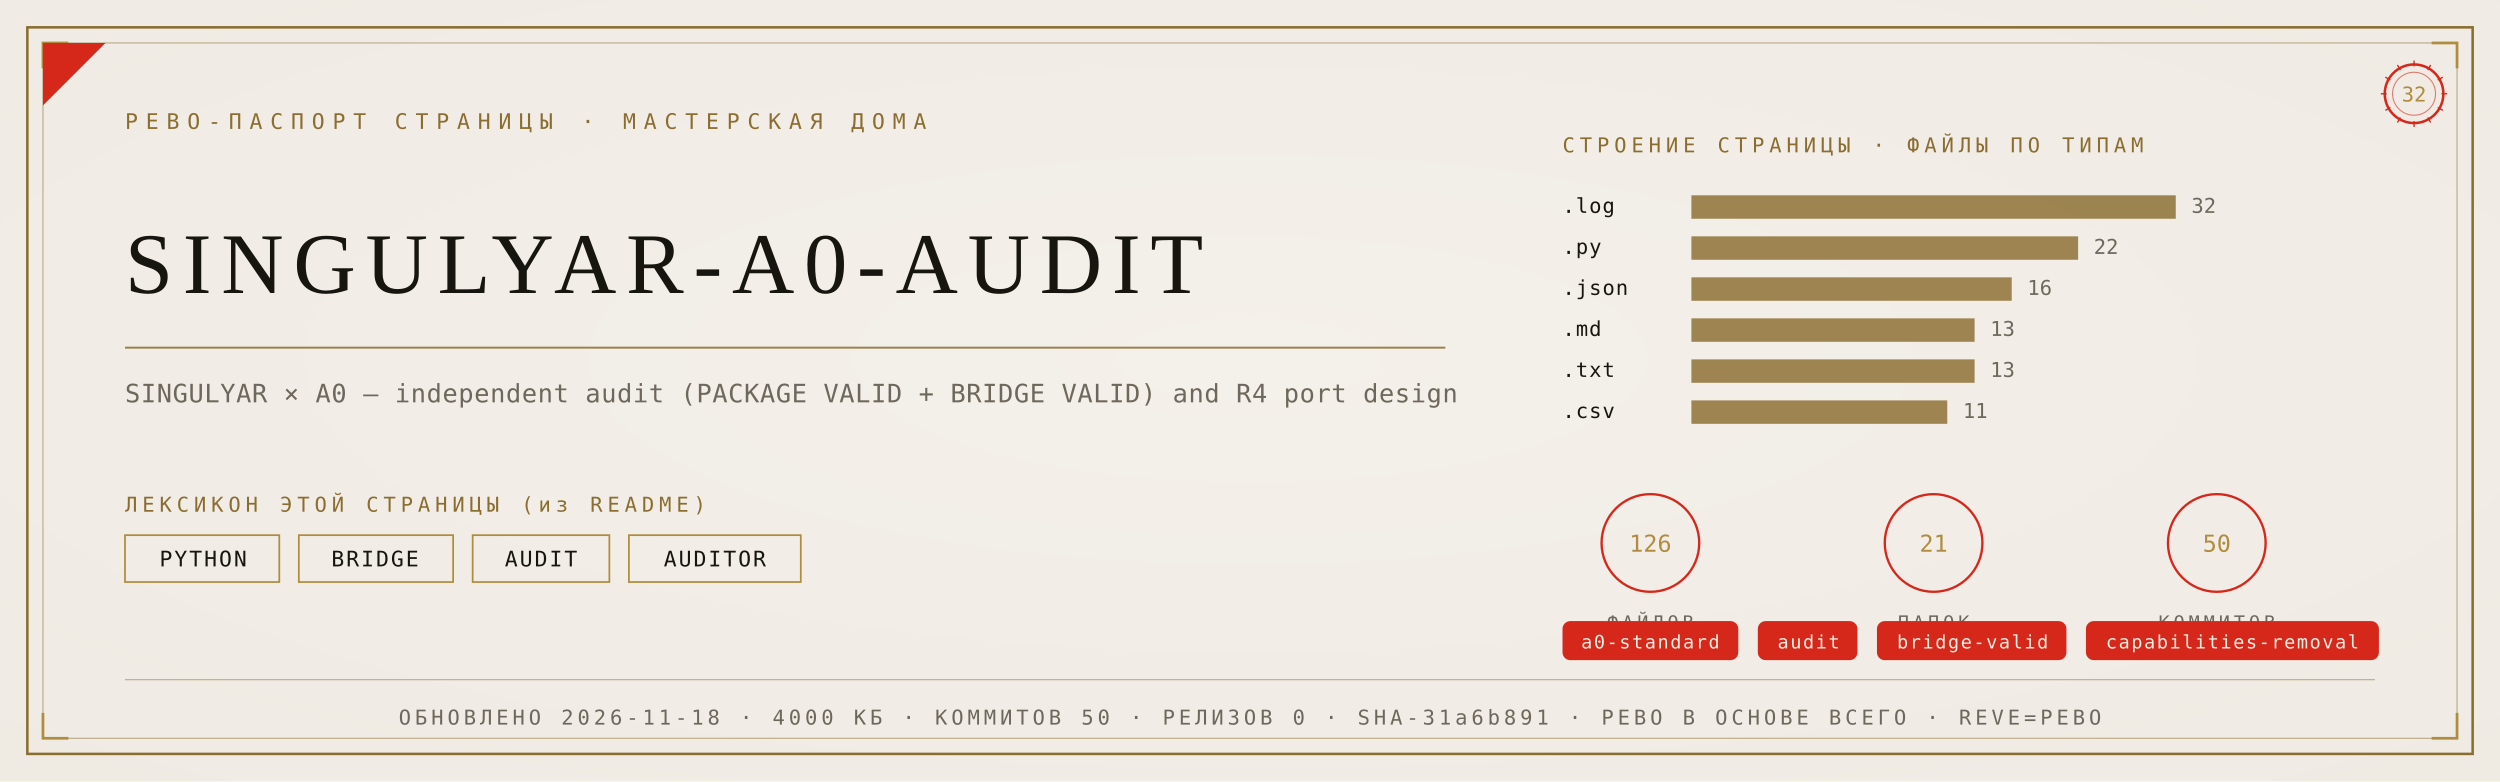
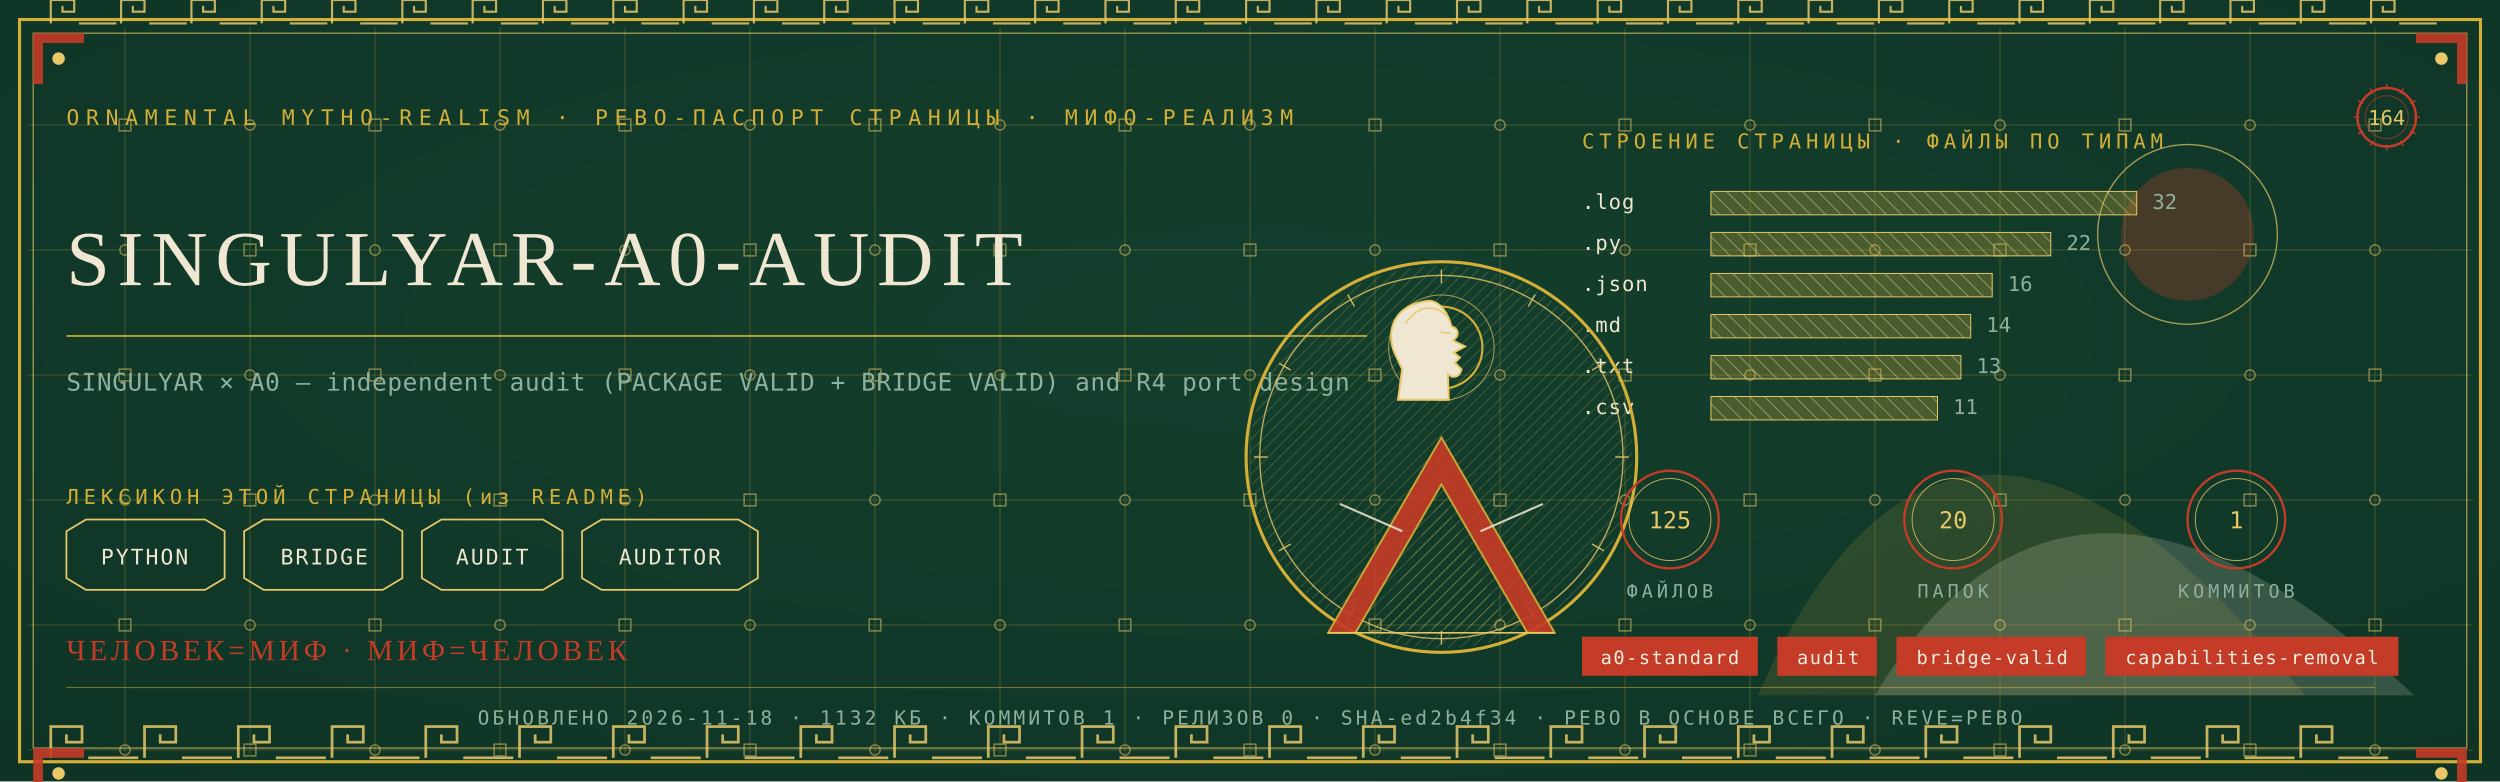
<svg xmlns="http://www.w3.org/2000/svg" viewBox="0 0 1280 400" width="1280" height="400">
  <defs>
-     <radialGradient id="rp32" cx="0.5" cy="0.46" r="1.05">
-       <stop offset="0" stop-color="#F4F1EA" />
-       <stop offset="1" stop-color="#EDE9E0" />
+     <radialGradient id="rp164" cx="0.5" cy="0.42" r="1.1">
+       <stop offset="0" stop-color="#14402E" />
+       <stop offset="1" stop-color="#0C2E21" />
    </radialGradient>
+     <pattern id="hatchm" width="4.2" height="4.2" patternUnits="userSpaceOnUse" patternTransform="rotate(45)">
+       <rect width="4.2" height="4.2" fill="none" />
+       <line x1="0" y1="0" x2="0" y2="4.2" stroke="#E8C868" stroke-width="0.5" />
+     </pattern>
+     <pattern id="hatchv" width="5.5" height="5.5" patternUnits="userSpaceOnUse" patternTransform="rotate(-45)">
+       <rect width="5.5" height="5.5" fill="none" />
+       <line x1="0" y1="0" x2="0" y2="5.5" stroke="#EFE7D2" stroke-width="0.5" />
+     </pattern>
  </defs>
-   <rect width="1280" height="400" fill="#EDE9E0" />
-   <rect width="1280" height="400" fill="url(#rp32)" opacity="0.92" />
-   <rect x="14" y="14" width="1252" height="372" fill="none" stroke="#8A6D2F" stroke-width="1.3" />
-   <rect x="22" y="22" width="1236" height="356" fill="none" stroke="#8A6D2F" stroke-width="0.55" opacity="0.55" />
-   <path d="M 22 35 L 22 22 L 35 22" fill="none" stroke="#B08D3E" stroke-width="1.4" />
-   <path d="M 1258 35 L 1258 22 L 1245 22" fill="none" stroke="#B08D3E" stroke-width="1.4" />
-   <path d="M 22 365 L 22 378 L 35 378" fill="none" stroke="#B08D3E" stroke-width="1.4" />
-   <path d="M 1258 365 L 1258 378 L 1245 378" fill="none" stroke="#B08D3E" stroke-width="1.4" />
-   <path d="M 22 54 L 22 22 L 54 22 Z" fill="#D5281B" />
-   <text x="64" y="66" font-family="'Cascadia Mono', ui-monospace, Consolas, monospace" font-size="11" fill="#8A6D2F" letter-spacing="4">РЕВО-ПАСПОРТ СТРАНИЦЫ · МАСТЕРСКАЯ ДОМА</text>
-   <g transform="translate(1236,48)">
-     <circle r="15" fill="none" stroke="#D5281B" stroke-width="1.3" />
-     <circle r="11" fill="none" stroke="#D5281B" stroke-width="0.55" opacity="0.6" />
-     <text y="4" text-anchor="middle" font-family="'Cascadia Mono', ui-monospace, Consolas, monospace" font-size="10.5" fill="#B08D3E">32</text>
-     <g stroke="#D5281B" stroke-width="0.7">
+   <rect width="1280" height="400" fill="#0C2E21" />
+   <rect width="1280" height="400" fill="url(#rp164)" opacity="0.94" />
+   <path d="M 900 356 Q 1000 130 1180 356 Z" fill="#D4AF37" opacity="0.14" />
+   <path d="M 960 356 Q 1060 190 1236 356 Z" fill="#EFE7D2" opacity="0.18" />
+   <circle cx="1120" cy="120" r="34" fill="#C43B27" opacity="0.30" />
+   <circle cx="1120" cy="120" r="46" fill="none" stroke="#E8C868" stroke-width="0.7" opacity="0.7" />
+   <g stroke="#D4AF37" stroke-width="0.45" opacity="0.30">
+     <line x1="64" y1="14" x2="64" y2="386" />
+     <line x1="128" y1="14" x2="128" y2="386" />
+     <line x1="192" y1="14" x2="192" y2="386" />
+     <line x1="256" y1="14" x2="256" y2="386" />
+     <line x1="320" y1="14" x2="320" y2="386" />
+     <line x1="384" y1="14" x2="384" y2="386" />
+     <line x1="448" y1="14" x2="448" y2="386" />
+     <line x1="512" y1="14" x2="512" y2="386" />
+     <line x1="576" y1="14" x2="576" y2="386" />
+     <line x1="640" y1="14" x2="640" y2="386" />
+     <line x1="704" y1="14" x2="704" y2="386" />
+     <line x1="768" y1="14" x2="768" y2="386" />
+     <line x1="832" y1="14" x2="832" y2="386" />
+     <line x1="896" y1="14" x2="896" y2="386" />
+     <line x1="960" y1="14" x2="960" y2="386" />
+     <line x1="1024" y1="14" x2="1024" y2="386" />
+     <line x1="1088" y1="14" x2="1088" y2="386" />
+     <line x1="1152" y1="14" x2="1152" y2="386" />
+     <line x1="1216" y1="14" x2="1216" y2="386" />
+     <line x1="14" y1="64" x2="1266" y2="64" />
+     <line x1="14" y1="128" x2="1266" y2="128" />
+     <line x1="14" y1="192" x2="1266" y2="192" />
+     <line x1="14" y1="256" x2="1266" y2="256" />
+     <line x1="14" y1="320" x2="1266" y2="320" />
+     <line x1="14" y1="384" x2="1266" y2="384" />
+   </g>
+   <g fill="none" stroke="#E8C868" stroke-width="0.8" opacity="0.5">
+     <rect x="61" y="61" width="6" height="6" />
+     <circle cx="64" cy="128" r="2.6" />
+     <rect x="61" y="189" width="6" height="6" />
+     <circle cx="64" cy="256" r="2.6" />
+     <rect x="61" y="317" width="6" height="6" />
+     <circle cx="64" cy="384" r="2.6" />
+     <circle cx="128" cy="64" r="2.6" />
+     <rect x="125" y="125" width="6" height="6" />
+     <circle cx="128" cy="192" r="2.6" />
+     <rect x="125" y="253" width="6" height="6" />
+     <circle cx="128" cy="320" r="2.6" />
+     <rect x="125" y="381" width="6" height="6" />
+     <rect x="189" y="61" width="6" height="6" />
+     <circle cx="192" cy="128" r="2.6" />
+     <rect x="189" y="189" width="6" height="6" />
+     <circle cx="192" cy="256" r="2.6" />
+     <rect x="189" y="317" width="6" height="6" />
+     <circle cx="192" cy="384" r="2.6" />
+     <circle cx="256" cy="64" r="2.6" />
+     <rect x="253" y="125" width="6" height="6" />
+     <circle cx="256" cy="192" r="2.6" />
+     <rect x="253" y="253" width="6" height="6" />
+     <circle cx="256" cy="320" r="2.6" />
+     <rect x="253" y="381" width="6" height="6" />
+     <rect x="317" y="61" width="6" height="6" />
+     <circle cx="320" cy="128" r="2.6" />
+     <rect x="317" y="189" width="6" height="6" />
+     <circle cx="320" cy="256" r="2.6" />
+     <rect x="317" y="317" width="6" height="6" />
+     <circle cx="320" cy="384" r="2.6" />
+     <circle cx="384" cy="64" r="2.6" />
+     <rect x="381" y="125" width="6" height="6" />
+     <circle cx="384" cy="192" r="2.6" />
+     <rect x="381" y="253" width="6" height="6" />
+     <circle cx="384" cy="320" r="2.6" />
+     <rect x="381" y="381" width="6" height="6" />
+     <rect x="445" y="61" width="6" height="6" />
+     <circle cx="448" cy="128" r="2.6" />
+     <rect x="445" y="189" width="6" height="6" />
+     <circle cx="448" cy="256" r="2.6" />
+     <rect x="445" y="317" width="6" height="6" />
+     <circle cx="448" cy="384" r="2.6" />
+     <circle cx="512" cy="64" r="2.6" />
+     <rect x="509" y="125" width="6" height="6" />
+     <circle cx="512" cy="192" r="2.6" />
+     <rect x="509" y="253" width="6" height="6" />
+     <circle cx="512" cy="320" r="2.6" />
+     <rect x="509" y="381" width="6" height="6" />
+     <rect x="573" y="61" width="6" height="6" />
+     <circle cx="576" cy="128" r="2.6" />
+     <rect x="573" y="189" width="6" height="6" />
+     <circle cx="576" cy="256" r="2.6" />
+     <rect x="573" y="317" width="6" height="6" />
+     <circle cx="576" cy="384" r="2.6" />
+     <circle cx="640" cy="64" r="2.6" />
+     <rect x="637" y="125" width="6" height="6" />
+     <circle cx="640" cy="192" r="2.6" />
+     <rect x="637" y="253" width="6" height="6" />
+     <circle cx="640" cy="320" r="2.6" />
+     <rect x="637" y="381" width="6" height="6" />
+     <rect x="701" y="61" width="6" height="6" />
+     <circle cx="704" cy="128" r="2.6" />
+     <rect x="701" y="189" width="6" height="6" />
+     <circle cx="704" cy="256" r="2.6" />
+     <rect x="701" y="317" width="6" height="6" />
+     <circle cx="704" cy="384" r="2.6" />
+     <circle cx="768" cy="64" r="2.6" />
+     <rect x="765" y="125" width="6" height="6" />
+     <circle cx="768" cy="192" r="2.6" />
+     <rect x="765" y="253" width="6" height="6" />
+     <circle cx="768" cy="320" r="2.6" />
+     <rect x="765" y="381" width="6" height="6" />
+     <rect x="829" y="61" width="6" height="6" />
+     <circle cx="832" cy="128" r="2.6" />
+     <rect x="829" y="189" width="6" height="6" />
+     <circle cx="832" cy="256" r="2.6" />
+     <rect x="829" y="317" width="6" height="6" />
+     <circle cx="832" cy="384" r="2.6" />
+     <circle cx="896" cy="64" r="2.6" />
+     <rect x="893" y="125" width="6" height="6" />
+     <circle cx="896" cy="192" r="2.6" />
+     <rect x="893" y="253" width="6" height="6" />
+     <circle cx="896" cy="320" r="2.6" />
+     <rect x="893" y="381" width="6" height="6" />
+     <rect x="957" y="61" width="6" height="6" />
+     <circle cx="960" cy="128" r="2.6" />
+     <rect x="957" y="189" width="6" height="6" />
+     <circle cx="960" cy="256" r="2.6" />
+     <rect x="957" y="317" width="6" height="6" />
+     <circle cx="960" cy="384" r="2.6" />
+     <circle cx="1024" cy="64" r="2.6" />
+     <rect x="1021" y="125" width="6" height="6" />
+     <circle cx="1024" cy="192" r="2.6" />
+     <rect x="1021" y="253" width="6" height="6" />
+     <circle cx="1024" cy="320" r="2.6" />
+     <rect x="1021" y="381" width="6" height="6" />
+     <rect x="1085" y="61" width="6" height="6" />
+     <circle cx="1088" cy="128" r="2.6" />
+     <rect x="1085" y="189" width="6" height="6" />
+     <circle cx="1088" cy="256" r="2.6" />
+     <rect x="1085" y="317" width="6" height="6" />
+     <circle cx="1088" cy="384" r="2.6" />
+     <circle cx="1152" cy="64" r="2.6" />
+     <rect x="1149" y="125" width="6" height="6" />
+     <circle cx="1152" cy="192" r="2.6" />
+     <rect x="1149" y="253" width="6" height="6" />
+     <circle cx="1152" cy="320" r="2.6" />
+     <rect x="1149" y="381" width="6" height="6" />
+     <rect x="1213" y="61" width="6" height="6" />
+     <circle cx="1216" cy="128" r="2.6" />
+     <rect x="1213" y="189" width="6" height="6" />
+     <circle cx="1216" cy="256" r="2.6" />
+     <rect x="1213" y="317" width="6" height="6" />
+     <circle cx="1216" cy="384" r="2.6" />
+   </g>
+   <rect x="10" y="10" width="1260" height="380" fill="none" stroke="#D4AF37" stroke-width="1.6" />
+   <rect x="17" y="17" width="1246" height="366" fill="none" stroke="#E8C868" stroke-width="0.6" opacity="0.75" />
+   <g fill="none" stroke="#E8C868" stroke-width="1.4" opacity="0.85">
+     <path d="M 26 388 L 26 372 L 42 372 L 42 380.0 L 34.0 380.0 L 34.0 376.0" />
+     <line x1="45.2" y1="388" x2="70.8" y2="388" />
+     <path d="M 74 388 L 74 372 L 90 372 L 90 380.0 L 82.0 380.0 L 82.0 376.0" />
+     <line x1="93.2" y1="388" x2="118.8" y2="388" />
+     <path d="M 122 388 L 122 372 L 138 372 L 138 380.0 L 130.0 380.0 L 130.0 376.0" />
+     <line x1="141.2" y1="388" x2="166.8" y2="388" />
+     <path d="M 170 388 L 170 372 L 186 372 L 186 380.0 L 178.0 380.0 L 178.0 376.0" />
+     <line x1="189.2" y1="388" x2="214.8" y2="388" />
+     <path d="M 218 388 L 218 372 L 234 372 L 234 380.0 L 226.0 380.0 L 226.0 376.0" />
+     <line x1="237.2" y1="388" x2="262.8" y2="388" />
+     <path d="M 266 388 L 266 372 L 282 372 L 282 380.0 L 274.0 380.0 L 274.0 376.0" />
+     <line x1="285.2" y1="388" x2="310.8" y2="388" />
+     <path d="M 314 388 L 314 372 L 330 372 L 330 380.0 L 322.0 380.0 L 322.0 376.0" />
+     <line x1="333.2" y1="388" x2="358.8" y2="388" />
+     <path d="M 362 388 L 362 372 L 378 372 L 378 380.0 L 370.0 380.0 L 370.0 376.0" />
+     <line x1="381.2" y1="388" x2="406.8" y2="388" />
+     <path d="M 410 388 L 410 372 L 426 372 L 426 380.0 L 418.0 380.0 L 418.0 376.0" />
+     <line x1="429.2" y1="388" x2="454.8" y2="388" />
+     <path d="M 458 388 L 458 372 L 474 372 L 474 380.0 L 466.0 380.0 L 466.0 376.0" />
+     <line x1="477.2" y1="388" x2="502.8" y2="388" />
+     <path d="M 506 388 L 506 372 L 522 372 L 522 380.0 L 514.0 380.0 L 514.0 376.0" />
+     <line x1="525.2" y1="388" x2="550.8" y2="388" />
+     <path d="M 554 388 L 554 372 L 570 372 L 570 380.0 L 562.0 380.0 L 562.0 376.0" />
+     <line x1="573.2" y1="388" x2="598.8" y2="388" />
+     <path d="M 602 388 L 602 372 L 618 372 L 618 380.0 L 610.0 380.0 L 610.0 376.0" />
+     <line x1="621.2" y1="388" x2="646.8" y2="388" />
+     <path d="M 650 388 L 650 372 L 666 372 L 666 380.0 L 658.0 380.0 L 658.0 376.0" />
+     <line x1="669.2" y1="388" x2="694.8" y2="388" />
+     <path d="M 698 388 L 698 372 L 714 372 L 714 380.0 L 706.0 380.0 L 706.0 376.0" />
+     <line x1="717.2" y1="388" x2="742.8" y2="388" />
+     <path d="M 746 388 L 746 372 L 762 372 L 762 380.0 L 754.0 380.0 L 754.0 376.0" />
+     <line x1="765.2" y1="388" x2="790.8" y2="388" />
+     <path d="M 794 388 L 794 372 L 810 372 L 810 380.0 L 802.0 380.0 L 802.0 376.0" />
+     <line x1="813.2" y1="388" x2="838.8" y2="388" />
+     <path d="M 842 388 L 842 372 L 858 372 L 858 380.0 L 850.0 380.0 L 850.0 376.0" />
+     <line x1="861.2" y1="388" x2="886.8" y2="388" />
+     <path d="M 890 388 L 890 372 L 906 372 L 906 380.0 L 898.0 380.0 L 898.0 376.0" />
+     <line x1="909.2" y1="388" x2="934.8" y2="388" />
+     <path d="M 938 388 L 938 372 L 954 372 L 954 380.0 L 946.0 380.0 L 946.0 376.0" />
+     <line x1="957.2" y1="388" x2="982.8" y2="388" />
+     <path d="M 986 388 L 986 372 L 1002 372 L 1002 380.0 L 994.0 380.0 L 994.0 376.0" />
+     <line x1="1005.2" y1="388" x2="1030.8" y2="388" />
+     <path d="M 1034 388 L 1034 372 L 1050 372 L 1050 380.0 L 1042.0 380.0 L 1042.0 376.0" />
+     <line x1="1053.2" y1="388" x2="1078.8" y2="388" />
+     <path d="M 1082 388 L 1082 372 L 1098 372 L 1098 380.0 L 1090.0 380.0 L 1090.0 376.0" />
+     <line x1="1101.2" y1="388" x2="1126.8" y2="388" />
+     <path d="M 1130 388 L 1130 372 L 1146 372 L 1146 380.0 L 1138.0 380.0 L 1138.0 376.0" />
+     <line x1="1149.2" y1="388" x2="1174.8" y2="388" />
+     <path d="M 1178 388 L 1178 372 L 1194 372 L 1194 380.0 L 1186.0 380.0 L 1186.0 376.0" />
+     <line x1="1197.2" y1="388" x2="1222.8" y2="388" />
+   </g>
+   <g fill="none" stroke="#E8C868" stroke-width="1.1" opacity="0.85">
+     <path d="M 26 12 L 26 0 L 38 0 L 38 6.0 L 32.0 6.0 L 32.0 3.0" />
+     <line x1="40.4" y1="12" x2="59.6" y2="12" />
+     <path d="M 62 12 L 62 0 L 74 0 L 74 6.0 L 68.0 6.0 L 68.0 3.0" />
+     <line x1="76.4" y1="12" x2="95.6" y2="12" />
+     <path d="M 98 12 L 98 0 L 110 0 L 110 6.0 L 104.0 6.0 L 104.0 3.0" />
+     <line x1="112.4" y1="12" x2="131.6" y2="12" />
+     <path d="M 134 12 L 134 0 L 146 0 L 146 6.0 L 140.0 6.0 L 140.0 3.0" />
+     <line x1="148.4" y1="12" x2="167.6" y2="12" />
+     <path d="M 170 12 L 170 0 L 182 0 L 182 6.0 L 176.0 6.0 L 176.0 3.0" />
+     <line x1="184.4" y1="12" x2="203.6" y2="12" />
+     <path d="M 206 12 L 206 0 L 218 0 L 218 6.0 L 212.0 6.0 L 212.0 3.0" />
+     <line x1="220.4" y1="12" x2="239.6" y2="12" />
+     <path d="M 242 12 L 242 0 L 254 0 L 254 6.0 L 248.0 6.0 L 248.0 3.0" />
+     <line x1="256.4" y1="12" x2="275.6" y2="12" />
+     <path d="M 278 12 L 278 0 L 290 0 L 290 6.0 L 284.0 6.0 L 284.0 3.0" />
+     <line x1="292.4" y1="12" x2="311.6" y2="12" />
+     <path d="M 314 12 L 314 0 L 326 0 L 326 6.0 L 320.0 6.0 L 320.0 3.0" />
+     <line x1="328.4" y1="12" x2="347.6" y2="12" />
+     <path d="M 350 12 L 350 0 L 362 0 L 362 6.0 L 356.0 6.0 L 356.0 3.0" />
+     <line x1="364.4" y1="12" x2="383.6" y2="12" />
+     <path d="M 386 12 L 386 0 L 398 0 L 398 6.0 L 392.0 6.0 L 392.0 3.0" />
+     <line x1="400.4" y1="12" x2="419.6" y2="12" />
+     <path d="M 422 12 L 422 0 L 434 0 L 434 6.0 L 428.0 6.0 L 428.0 3.0" />
+     <line x1="436.4" y1="12" x2="455.6" y2="12" />
+     <path d="M 458 12 L 458 0 L 470 0 L 470 6.0 L 464.0 6.0 L 464.0 3.0" />
+     <line x1="472.4" y1="12" x2="491.6" y2="12" />
+     <path d="M 494 12 L 494 0 L 506 0 L 506 6.0 L 500.0 6.0 L 500.0 3.0" />
+     <line x1="508.4" y1="12" x2="527.6" y2="12" />
+     <path d="M 530 12 L 530 0 L 542 0 L 542 6.0 L 536.0 6.0 L 536.0 3.0" />
+     <line x1="544.4" y1="12" x2="563.6" y2="12" />
+     <path d="M 566 12 L 566 0 L 578 0 L 578 6.0 L 572.0 6.0 L 572.0 3.0" />
+     <line x1="580.4" y1="12" x2="599.6" y2="12" />
+     <path d="M 602 12 L 602 0 L 614 0 L 614 6.0 L 608.0 6.0 L 608.0 3.0" />
+     <line x1="616.4" y1="12" x2="635.6" y2="12" />
+     <path d="M 638 12 L 638 0 L 650 0 L 650 6.0 L 644.0 6.0 L 644.0 3.0" />
+     <line x1="652.4" y1="12" x2="671.6" y2="12" />
+     <path d="M 674 12 L 674 0 L 686 0 L 686 6.0 L 680.0 6.0 L 680.0 3.0" />
+     <line x1="688.4" y1="12" x2="707.6" y2="12" />
+     <path d="M 710 12 L 710 0 L 722 0 L 722 6.0 L 716.0 6.0 L 716.0 3.0" />
+     <line x1="724.4" y1="12" x2="743.6" y2="12" />
+     <path d="M 746 12 L 746 0 L 758 0 L 758 6.0 L 752.0 6.0 L 752.0 3.0" />
+     <line x1="760.4" y1="12" x2="779.6" y2="12" />
+     <path d="M 782 12 L 782 0 L 794 0 L 794 6.0 L 788.0 6.0 L 788.0 3.0" />
+     <line x1="796.4" y1="12" x2="815.6" y2="12" />
+     <path d="M 818 12 L 818 0 L 830 0 L 830 6.0 L 824.0 6.0 L 824.0 3.0" />
+     <line x1="832.4" y1="12" x2="851.6" y2="12" />
+     <path d="M 854 12 L 854 0 L 866 0 L 866 6.0 L 860.0 6.0 L 860.0 3.0" />
+     <line x1="868.4" y1="12" x2="887.6" y2="12" />
+     <path d="M 890 12 L 890 0 L 902 0 L 902 6.0 L 896.0 6.0 L 896.0 3.0" />
+     <line x1="904.4" y1="12" x2="923.6" y2="12" />
+     <path d="M 926 12 L 926 0 L 938 0 L 938 6.0 L 932.0 6.0 L 932.0 3.0" />
+     <line x1="940.4" y1="12" x2="959.6" y2="12" />
+     <path d="M 962 12 L 962 0 L 974 0 L 974 6.0 L 968.0 6.0 L 968.0 3.0" />
+     <line x1="976.4" y1="12" x2="995.6" y2="12" />
+     <path d="M 998 12 L 998 0 L 1010 0 L 1010 6.0 L 1004.0 6.0 L 1004.0 3.0" />
+     <line x1="1012.4" y1="12" x2="1031.6" y2="12" />
+     <path d="M 1034 12 L 1034 0 L 1046 0 L 1046 6.0 L 1040.0 6.0 L 1040.0 3.0" />
+     <line x1="1048.4" y1="12" x2="1067.6" y2="12" />
+     <path d="M 1070 12 L 1070 0 L 1082 0 L 1082 6.0 L 1076.0 6.0 L 1076.0 3.0" />
+     <line x1="1084.4" y1="12" x2="1103.6" y2="12" />
+     <path d="M 1106 12 L 1106 0 L 1118 0 L 1118 6.0 L 1112.0 6.0 L 1112.0 3.0" />
+     <line x1="1120.4" y1="12" x2="1139.6" y2="12" />
+     <path d="M 1142 12 L 1142 0 L 1154 0 L 1154 6.0 L 1148.0 6.0 L 1148.0 3.0" />
+     <line x1="1156.4" y1="12" x2="1175.6" y2="12" />
+     <path d="M 1178 12 L 1178 0 L 1190 0 L 1190 6.0 L 1184.0 6.0 L 1184.0 3.0" />
+     <line x1="1192.4" y1="12" x2="1211.6" y2="12" />
+     <path d="M 1214 12 L 1214 0 L 1226 0 L 1226 6.0 L 1220.0 6.0 L 1220.0 3.0" />
+     <line x1="1228.4" y1="12" x2="1247.6" y2="12" />
+   </g>
+   <g transform="translate(17,17) scale(1,1)">
+     <path d="M 0 0 L 26 0 L 26 5 L 5 5 L 5 26 L 0 26 Z" fill="#C43B27" opacity="0.9" />
+     <circle cx="13" cy="13" r="3.2" fill="#E8C868" />
+   </g>
+   <g transform="translate(1263,17) scale(-1,1)">
+     <path d="M 0 0 L 26 0 L 26 5 L 5 5 L 5 26 L 0 26 Z" fill="#C43B27" opacity="0.9" />
+     <circle cx="13" cy="13" r="3.2" fill="#E8C868" />
+   </g>
+   <g transform="translate(17,383) scale(1,1)">
+     <path d="M 0 0 L 26 0 L 26 5 L 5 5 L 5 26 L 0 26 Z" fill="#C43B27" opacity="0.9" />
+     <circle cx="13" cy="13" r="3.2" fill="#E8C868" />
+   </g>
+   <g transform="translate(1263,383) scale(-1,1)">
+     <path d="M 0 0 L 26 0 L 26 5 L 5 5 L 5 26 L 0 26 Z" fill="#C43B27" opacity="0.9" />
+     <circle cx="13" cy="13" r="3.2" fill="#E8C868" />
+   </g>
+   <text x="34" y="64" font-family="'Cascadia Mono', ui-monospace, Consolas, monospace" font-size="11" fill="#D4AF37" letter-spacing="3.4">ORNAMENTAL MYTHO-REALISM · РЕВО-ПАСПОРТ СТРАНИЦЫ · МИФО-РЕАЛИЗМ</text>
+   <g transform="translate(1222,60)">
+     <circle r="15" fill="none" stroke="#C43B27" stroke-width="1.3" />
+     <circle r="11" fill="none" stroke="#C43B27" stroke-width="0.55" opacity="0.6" />
+     <text y="4" text-anchor="middle" font-family="'Cascadia Mono', ui-monospace, Consolas, monospace" font-size="10.5" fill="#E8C868">164</text>
+     <g stroke="#C43B27" stroke-width="0.7">
      <line x1="0" y1="-17" x2="0" y2="-14" transform="rotate(0)" />
      <line x1="0" y1="-17" x2="0" y2="-14" transform="rotate(30)" />
      <line x1="0" y1="-17" x2="0" y2="-14" transform="rotate(60)" />
      <line x1="0" y1="-17" x2="0" y2="-14" transform="rotate(90)" />
      <line x1="0" y1="-17" x2="0" y2="-14" transform="rotate(120)" />
      <line x1="0" y1="-17" x2="0" y2="-14" transform="rotate(150)" />
      <line x1="0" y1="-17" x2="0" y2="-14" transform="rotate(180)" />
      <line x1="0" y1="-17" x2="0" y2="-14" transform="rotate(210)" />
      <line x1="0" y1="-17" x2="0" y2="-14" transform="rotate(240)" />
      <line x1="0" y1="-17" x2="0" y2="-14" transform="rotate(270)" />
      <line x1="0" y1="-17" x2="0" y2="-14" transform="rotate(300)" />
      <line x1="0" y1="-17" x2="0" y2="-14" transform="rotate(330)" />
    </g>
  </g>
-   <text x="64" y="150" font-family="Georgia, 'Times New Roman', serif" font-size="44.2" fill="#17150F" letter-spacing="5">SINGULYAR-A0-AUDIT</text>
-   <line x1="64" y1="178" x2="740" y2="178" stroke="#8A6D2F" stroke-width="1" opacity="0.85" />
-   <text x="64" y="206" font-family="'Cascadia Mono', ui-monospace, Consolas, monospace" font-size="13" fill="#6E675B" letter-spacing="0.3">SINGULYAR × A0 — independent audit (PACKAGE VALID + BRIDGE VALID) and R4 port design</text>
-   <text x="64" y="262" font-family="'Cascadia Mono', ui-monospace, Consolas, monospace" font-size="10.5" fill="#8A6D2F" letter-spacing="2.5">ЛЕКСИКОН ЭТОЙ СТРАНИЦЫ (из README)</text>
-   <rect x="64" y="274" width="79" height="24" fill="none" stroke="#B08D3E" stroke-width="0.9" />
-   <text x="104" y="290" text-anchor="middle" font-family="'Cascadia Mono', ui-monospace, Consolas, monospace" font-size="11" fill="#17150F" letter-spacing="1">PYTHON</text>
-   <rect x="153" y="274" width="79" height="24" fill="none" stroke="#B08D3E" stroke-width="0.9" />
-   <text x="192" y="290" text-anchor="middle" font-family="'Cascadia Mono', ui-monospace, Consolas, monospace" font-size="11" fill="#17150F" letter-spacing="1">BRIDGE</text>
-   <rect x="242" y="274" width="70" height="24" fill="none" stroke="#B08D3E" stroke-width="0.9" />
-   <text x="277" y="290" text-anchor="middle" font-family="'Cascadia Mono', ui-monospace, Consolas, monospace" font-size="11" fill="#17150F" letter-spacing="1">AUDIT</text>
-   <rect x="322" y="274" width="88" height="24" fill="none" stroke="#B08D3E" stroke-width="0.9" />
-   <text x="366" y="290" text-anchor="middle" font-family="'Cascadia Mono', ui-monospace, Consolas, monospace" font-size="11" fill="#17150F" letter-spacing="1">AUDITOR</text>
-   <text x="800" y="78" font-family="'Cascadia Mono', ui-monospace, Consolas, monospace" font-size="10.5" fill="#8A6D2F" letter-spacing="2.5">СТРОЕНИЕ СТРАНИЦЫ · ФАЙЛЫ ПО ТИПАМ</text>
-   <text x="800" y="109" font-family="'Cascadia Mono', ui-monospace, Consolas, monospace" font-size="10.5" fill="#17150F" letter-spacing="0.5">.log</text>
-   <rect x="866" y="100" width="248" height="12" fill="#8A6D2F" opacity="0.82" />
-   <text x="1122" y="109" font-family="'Cascadia Mono', ui-monospace, Consolas, monospace" font-size="10.5" fill="#6E675B">32</text>
-   <text x="800" y="130" font-family="'Cascadia Mono', ui-monospace, Consolas, monospace" font-size="10.5" fill="#17150F" letter-spacing="0.5">.py</text>
-   <rect x="866" y="121" width="198" height="12" fill="#8A6D2F" opacity="0.82" />
-   <text x="1072" y="130" font-family="'Cascadia Mono', ui-monospace, Consolas, monospace" font-size="10.5" fill="#6E675B">22</text>
-   <text x="800" y="151" font-family="'Cascadia Mono', ui-monospace, Consolas, monospace" font-size="10.5" fill="#17150F" letter-spacing="0.5">.json</text>
-   <rect x="866" y="142" width="164" height="12" fill="#8A6D2F" opacity="0.82" />
-   <text x="1038" y="151" font-family="'Cascadia Mono', ui-monospace, Consolas, monospace" font-size="10.5" fill="#6E675B">16</text>
-   <text x="800" y="172" font-family="'Cascadia Mono', ui-monospace, Consolas, monospace" font-size="10.5" fill="#17150F" letter-spacing="0.5">.md</text>
-   <rect x="866" y="163" width="145" height="12" fill="#8A6D2F" opacity="0.82" />
-   <text x="1019" y="172" font-family="'Cascadia Mono', ui-monospace, Consolas, monospace" font-size="10.5" fill="#6E675B">13</text>
-   <text x="800" y="193" font-family="'Cascadia Mono', ui-monospace, Consolas, monospace" font-size="10.5" fill="#17150F" letter-spacing="0.5">.txt</text>
-   <rect x="866" y="184" width="145" height="12" fill="#8A6D2F" opacity="0.82" />
-   <text x="1019" y="193" font-family="'Cascadia Mono', ui-monospace, Consolas, monospace" font-size="10.5" fill="#6E675B">13</text>
-   <text x="800" y="214" font-family="'Cascadia Mono', ui-monospace, Consolas, monospace" font-size="10.5" fill="#17150F" letter-spacing="0.5">.csv</text>
-   <rect x="866" y="205" width="131" height="12" fill="#8A6D2F" opacity="0.82" />
-   <text x="1005" y="214" font-family="'Cascadia Mono', ui-monospace, Consolas, monospace" font-size="10.5" fill="#6E675B">11</text>
-   <g transform="translate(845,278)">
-     <circle r="25" fill="none" stroke="#D5281B" stroke-width="1.2" />
-     <text y="4.5" text-anchor="middle" font-family="'Cascadia Mono', ui-monospace, Consolas, monospace" font-size="12" fill="#B08D3E">126</text>
-     <text y="44" text-anchor="middle" font-family="'Cascadia Mono', ui-monospace, Consolas, monospace" font-size="9.5" fill="#6E675B" letter-spacing="2">ФАЙЛОВ</text>
-   </g>
-   <g transform="translate(990,278)">
-     <circle r="25" fill="none" stroke="#D5281B" stroke-width="1.2" />
-     <text y="4.5" text-anchor="middle" font-family="'Cascadia Mono', ui-monospace, Consolas, monospace" font-size="12" fill="#B08D3E">21</text>
-     <text y="44" text-anchor="middle" font-family="'Cascadia Mono', ui-monospace, Consolas, monospace" font-size="9.5" fill="#6E675B" letter-spacing="2">ПАПОК</text>
-   </g>
-   <g transform="translate(1135,278)">
-     <circle r="25" fill="none" stroke="#D5281B" stroke-width="1.2" />
-     <text y="4.5" text-anchor="middle" font-family="'Cascadia Mono', ui-monospace, Consolas, monospace" font-size="12" fill="#B08D3E">50</text>
-     <text y="44" text-anchor="middle" font-family="'Cascadia Mono', ui-monospace, Consolas, monospace" font-size="9.5" fill="#6E675B" letter-spacing="2">КОММИТОВ</text>
-   </g>
-   <rect x="800" y="318" rx="4" width="90" height="20" fill="#D5281B" />
-   <text x="845" y="332" text-anchor="middle" font-family="'Cascadia Mono', ui-monospace, Consolas, monospace" font-size="9.5" fill="#F5EFE2" letter-spacing="0.8">a0-standard</text>
-   <rect x="900" y="318" rx="4" width="51" height="20" fill="#D5281B" />
-   <text x="926" y="332" text-anchor="middle" font-family="'Cascadia Mono', ui-monospace, Consolas, monospace" font-size="9.5" fill="#F5EFE2" letter-spacing="0.8">audit</text>
-   <rect x="961" y="318" rx="4" width="97" height="20" fill="#D5281B" />
-   <text x="1010" y="332" text-anchor="middle" font-family="'Cascadia Mono', ui-monospace, Consolas, monospace" font-size="9.5" fill="#F5EFE2" letter-spacing="0.8">bridge-valid</text>
-   <rect x="1068" y="318" rx="4" width="150" height="20" fill="#D5281B" />
-   <text x="1143" y="332" text-anchor="middle" font-family="'Cascadia Mono', ui-monospace, Consolas, monospace" font-size="9.5" fill="#F5EFE2" letter-spacing="0.8">capabilities-removal</text>
-   <line x1="64" y1="348" x2="1216" y2="348" stroke="#8A6D2F" stroke-width="0.6" opacity="0.5" />
-   <text x="640" y="371" text-anchor="middle" font-family="'Cascadia Mono', ui-monospace, Consolas, monospace" font-size="10.5" fill="#6E675B" letter-spacing="2">ОБНОВЛЕНО 2026-11-18 · 4000 КБ · КОММИТОВ 50 · РЕЛИЗОВ 0 · SHA-31a6b891 · РЕВО В ОСНОВЕ ВСЕГО · REVE=РЕВО</text>
+   <text x="34" y="146" font-family="Georgia, 'Times New Roman', serif" font-size="39.9" fill="#EFE7D2" letter-spacing="4">SINGULYAR-A0-AUDIT</text>
+   <line x1="34" y1="172" x2="700" y2="172" stroke="#D4AF37" stroke-width="1" opacity="0.85" />
+   <text x="34" y="200" font-family="'Cascadia Mono', ui-monospace, Consolas, monospace" font-size="12.5" fill="#8FB09C" letter-spacing="0.3">SINGULYAR × A0 — independent audit (PACKAGE VALID + BRIDGE VALID) and R4 port design</text>
+   <text x="34" y="258" font-family="'Cascadia Mono', ui-monospace, Consolas, monospace" font-size="10.5" fill="#D4AF37" letter-spacing="2.5">ЛЕКСИКОН ЭТОЙ СТРАНИЦЫ (из README)</text>
+   <path d="M 34 272 L 44 266 L 105 266 L 115 272 L 115 296 L 105 302 L 44 302 L 34 296 Z" fill="none" stroke="#E8C868" stroke-width="0.9" />
+   <text x="74" y="289" text-anchor="middle" font-family="'Cascadia Mono', ui-monospace, Consolas, monospace" font-size="11" fill="#EFE7D2" letter-spacing="1">PYTHON</text>
+   <path d="M 125 272 L 135 266 L 196 266 L 206 272 L 206 296 L 196 302 L 135 302 L 125 296 Z" fill="none" stroke="#E8C868" stroke-width="0.9" />
+   <text x="166" y="289" text-anchor="middle" font-family="'Cascadia Mono', ui-monospace, Consolas, monospace" font-size="11" fill="#EFE7D2" letter-spacing="1">BRIDGE</text>
+   <path d="M 216 272 L 226 266 L 278 266 L 288 272 L 288 296 L 278 302 L 226 302 L 216 296 Z" fill="none" stroke="#E8C868" stroke-width="0.9" />
+   <text x="252" y="289" text-anchor="middle" font-family="'Cascadia Mono', ui-monospace, Consolas, monospace" font-size="11" fill="#EFE7D2" letter-spacing="1">AUDIT</text>
+   <path d="M 298 272 L 308 266 L 378 266 L 388 272 L 388 296 L 378 302 L 308 302 L 298 296 Z" fill="none" stroke="#E8C868" stroke-width="0.9" />
+   <text x="343" y="289" text-anchor="middle" font-family="'Cascadia Mono', ui-monospace, Consolas, monospace" font-size="11" fill="#EFE7D2" letter-spacing="1">AUDITOR</text>
+   <text x="810" y="76" font-family="'Cascadia Mono', ui-monospace, Consolas, monospace" font-size="10.5" fill="#D4AF37" letter-spacing="2.5">СТРОЕНИЕ СТРАНИЦЫ · ФАЙЛЫ ПО ТИПАМ</text>
+   <text x="810" y="107" font-family="'Cascadia Mono', ui-monospace, Consolas, monospace" font-size="10.5" fill="#EFE7D2" letter-spacing="0.5">.log</text>
+   <rect x="876" y="98" width="218" height="12" fill="url(#hatchv)" opacity="0.9" />
+   <rect x="876" y="98" width="218" height="12" fill="#D4AF37" opacity="0.28" />
+   <rect x="876" y="98" width="218" height="12" fill="none" stroke="#E8C868" stroke-width="0.5" />
+   <text x="1102" y="107" font-family="'Cascadia Mono', ui-monospace, Consolas, monospace" font-size="10.5" fill="#8FB09C">32</text>
+   <text x="810" y="128" font-family="'Cascadia Mono', ui-monospace, Consolas, monospace" font-size="10.5" fill="#EFE7D2" letter-spacing="0.5">.py</text>
+   <rect x="876" y="119" width="174" height="12" fill="url(#hatchv)" opacity="0.9" />
+   <rect x="876" y="119" width="174" height="12" fill="#D4AF37" opacity="0.28" />
+   <rect x="876" y="119" width="174" height="12" fill="none" stroke="#E8C868" stroke-width="0.5" />
+   <text x="1058" y="128" font-family="'Cascadia Mono', ui-monospace, Consolas, monospace" font-size="10.5" fill="#8FB09C">22</text>
+   <text x="810" y="149" font-family="'Cascadia Mono', ui-monospace, Consolas, monospace" font-size="10.5" fill="#EFE7D2" letter-spacing="0.5">.json</text>
+   <rect x="876" y="140" width="144" height="12" fill="url(#hatchv)" opacity="0.9" />
+   <rect x="876" y="140" width="144" height="12" fill="#D4AF37" opacity="0.28" />
+   <rect x="876" y="140" width="144" height="12" fill="none" stroke="#E8C868" stroke-width="0.5" />
+   <text x="1028" y="149" font-family="'Cascadia Mono', ui-monospace, Consolas, monospace" font-size="10.5" fill="#8FB09C">16</text>
+   <text x="810" y="170" font-family="'Cascadia Mono', ui-monospace, Consolas, monospace" font-size="10.5" fill="#EFE7D2" letter-spacing="0.5">.md</text>
+   <rect x="876" y="161" width="133" height="12" fill="url(#hatchv)" opacity="0.9" />
+   <rect x="876" y="161" width="133" height="12" fill="#D4AF37" opacity="0.28" />
+   <rect x="876" y="161" width="133" height="12" fill="none" stroke="#E8C868" stroke-width="0.5" />
+   <text x="1017" y="170" font-family="'Cascadia Mono', ui-monospace, Consolas, monospace" font-size="10.5" fill="#8FB09C">14</text>
+   <text x="810" y="191" font-family="'Cascadia Mono', ui-monospace, Consolas, monospace" font-size="10.5" fill="#EFE7D2" letter-spacing="0.5">.txt</text>
+   <rect x="876" y="182" width="128" height="12" fill="url(#hatchv)" opacity="0.9" />
+   <rect x="876" y="182" width="128" height="12" fill="#D4AF37" opacity="0.28" />
+   <rect x="876" y="182" width="128" height="12" fill="none" stroke="#E8C868" stroke-width="0.5" />
+   <text x="1012" y="191" font-family="'Cascadia Mono', ui-monospace, Consolas, monospace" font-size="10.5" fill="#8FB09C">13</text>
+   <text x="810" y="212" font-family="'Cascadia Mono', ui-monospace, Consolas, monospace" font-size="10.5" fill="#EFE7D2" letter-spacing="0.5">.csv</text>
+   <rect x="876" y="203" width="116" height="12" fill="url(#hatchv)" opacity="0.9" />
+   <rect x="876" y="203" width="116" height="12" fill="#D4AF37" opacity="0.28" />
+   <rect x="876" y="203" width="116" height="12" fill="none" stroke="#E8C868" stroke-width="0.5" />
+   <text x="1000" y="212" font-family="'Cascadia Mono', ui-monospace, Consolas, monospace" font-size="10.5" fill="#8FB09C">11</text>
+   <g transform="translate(738,234)">
+     <circle r="100" fill="none" stroke="#D4AF37" stroke-width="1.6" />
+     <circle r="93" fill="none" stroke="#E8C868" stroke-width="0.7" opacity="0.8" />
+     <circle r="98" fill="url(#hatchm)" opacity="0.4" />
+     <g stroke="#E8C868" stroke-width="0.7" opacity="0.9">
+       <line x1="0" y1="-96" x2="0" y2="-89" transform="rotate(0)" />
+       <line x1="0" y1="-96" x2="0" y2="-89" transform="rotate(30)" />
+       <line x1="0" y1="-96" x2="0" y2="-89" transform="rotate(60)" />
+       <line x1="0" y1="-96" x2="0" y2="-89" transform="rotate(90)" />
+       <line x1="0" y1="-96" x2="0" y2="-89" transform="rotate(120)" />
+       <line x1="0" y1="-96" x2="0" y2="-89" transform="rotate(150)" />
+       <line x1="0" y1="-96" x2="0" y2="-89" transform="rotate(180)" />
+       <line x1="0" y1="-96" x2="0" y2="-89" transform="rotate(210)" />
+       <line x1="0" y1="-96" x2="0" y2="-89" transform="rotate(240)" />
+       <line x1="0" y1="-96" x2="0" y2="-89" transform="rotate(270)" />
+       <line x1="0" y1="-96" x2="0" y2="-89" transform="rotate(300)" />
+       <line x1="0" y1="-96" x2="0" y2="-89" transform="rotate(330)" />
+     </g>
+     <circle cy="-56" r="21" fill="none" stroke="#D4AF37" stroke-width="1.1" />
+     <circle cy="-56" r="27" fill="none" stroke="#E8C868" stroke-width="0.5" opacity="0.7" />
+     <path d="M -6.0 -80.0 C -23.5 -78.7 -28.7 -65.7 -24.3 -54.0 L -20.1 -44.9 L -22.2 -29.3 L 3.8 -29.3 L 3.3 -42.3 C 6.9 -39.7 9.5 -41.5 10.3 -44.9 L 6.9 -48.3 L 9.5 -50.9 L 6.4 -53.5 L 12.1 -56.6 L 5.9 -59.7 C 9.5 -62.3 9.0 -65.7 5.1 -67.0 C 3.8 -72.7 -0.1 -79.5 -6.0 -80.0 Z" fill="#EFE7D2" stroke="#E8C868" stroke-width="1.0" />
+     <g fill="none" stroke="#E8C868" stroke-width="0.8" opacity="0.95">
+       <path d="M -18.3 -68.3 C -13.1 -77.4 -2.7 -78.7 2.5 -72.2" />
+       <path d="M -0.9 -63.9 L 4.8 -63.4" />
+     </g>
+     <path d="M -58.0 90.0 L 0 -10.0 L 58.0 90.0 L 44.0 90.0 L 0 14.0 L -44.0 90.0 Z" fill="#C43B27" opacity="0.92" stroke="#D4AF37" stroke-width="1.0" />
+     <path d="M -34.0 88.0 L 0 20.0 L 34.0 88.0" fill="url(#hatchm)" opacity="0.5" stroke="none" />
+     <path d="M -58.0 90.0 L 58.0 90.0" fill="none" stroke="#E8C868" stroke-width="0.8" />
+     <path d="M -52.0 24.0 L -20.0 38.0" fill="none" stroke="#EFE7D2" stroke-width="1.1" opacity="0.85" />
+     <path d="M 52.0 24.0 L 20.0 38.0" fill="none" stroke="#EFE7D2" stroke-width="1.1" opacity="0.85" />
+   </g>
+   <g transform="translate(855,266)">
+     <circle r="25" fill="none" stroke="#C43B27" stroke-width="1.2" />
+     <circle r="21" fill="none" stroke="#E8C868" stroke-width="0.5" opacity="0.8" />
+     <text y="4.5" text-anchor="middle" font-family="'Cascadia Mono', ui-monospace, Consolas, monospace" font-size="12" fill="#E8C868">125</text>
+     <text y="40" text-anchor="middle" font-family="'Cascadia Mono', ui-monospace, Consolas, monospace" font-size="9.5" fill="#8FB09C" letter-spacing="2">ФАЙЛОВ</text>
+   </g>
+   <g transform="translate(1000,266)">
+     <circle r="25" fill="none" stroke="#C43B27" stroke-width="1.2" />
+     <circle r="21" fill="none" stroke="#E8C868" stroke-width="0.5" opacity="0.8" />
+     <text y="4.5" text-anchor="middle" font-family="'Cascadia Mono', ui-monospace, Consolas, monospace" font-size="12" fill="#E8C868">20</text>
+     <text y="40" text-anchor="middle" font-family="'Cascadia Mono', ui-monospace, Consolas, monospace" font-size="9.5" fill="#8FB09C" letter-spacing="2">ПАПОК</text>
+   </g>
+   <g transform="translate(1145,266)">
+     <circle r="25" fill="none" stroke="#C43B27" stroke-width="1.2" />
+     <circle r="21" fill="none" stroke="#E8C868" stroke-width="0.5" opacity="0.8" />
+     <text y="4.5" text-anchor="middle" font-family="'Cascadia Mono', ui-monospace, Consolas, monospace" font-size="12" fill="#E8C868">1</text>
+     <text y="40" text-anchor="middle" font-family="'Cascadia Mono', ui-monospace, Consolas, monospace" font-size="9.5" fill="#8FB09C" letter-spacing="2">КОММИТОВ</text>
+   </g>
+   <rect x="810" y="326" rx="0" width="90" height="20" fill="#C43B27" />
+   <text x="855" y="340" text-anchor="middle" font-family="'Cascadia Mono', ui-monospace, Consolas, monospace" font-size="9.5" fill="#F5EFE2" letter-spacing="0.8">a0-standard</text>
+   <rect x="910" y="326" rx="0" width="51" height="20" fill="#C43B27" />
+   <text x="936" y="340" text-anchor="middle" font-family="'Cascadia Mono', ui-monospace, Consolas, monospace" font-size="9.5" fill="#F5EFE2" letter-spacing="0.8">audit</text>
+   <rect x="971" y="326" rx="0" width="97" height="20" fill="#C43B27" />
+   <text x="1020" y="340" text-anchor="middle" font-family="'Cascadia Mono', ui-monospace, Consolas, monospace" font-size="9.5" fill="#F5EFE2" letter-spacing="0.8">bridge-valid</text>
+   <rect x="1078" y="326" rx="0" width="150" height="20" fill="#C43B27" />
+   <text x="1153" y="340" text-anchor="middle" font-family="'Cascadia Mono', ui-monospace, Consolas, monospace" font-size="9.5" fill="#F5EFE2" letter-spacing="0.8">capabilities-removal</text>
+   <text x="34" y="338" font-family="Georgia, 'Times New Roman', serif" font-size="15" fill="#C43B27" letter-spacing="2">ЧЕЛОВЕК=МИФ · МИФ=ЧЕЛОВЕК</text>
+   <line x1="34" y1="352" x2="1216" y2="352" stroke="#D4AF37" stroke-width="0.6" opacity="0.5" />
+   <text x="640" y="371" text-anchor="middle" font-family="'Cascadia Mono', ui-monospace, Consolas, monospace" font-size="10" fill="#8FB09C" letter-spacing="1.6">ОБНОВЛЕНО 2026-11-18 · 1132 КБ · КОММИТОВ 1 · РЕЛИЗОВ 0 · SHA-ed2b4f34 · РЕВО В ОСНОВЕ ВСЕГО · REVE=РЕВО</text>
</svg>
